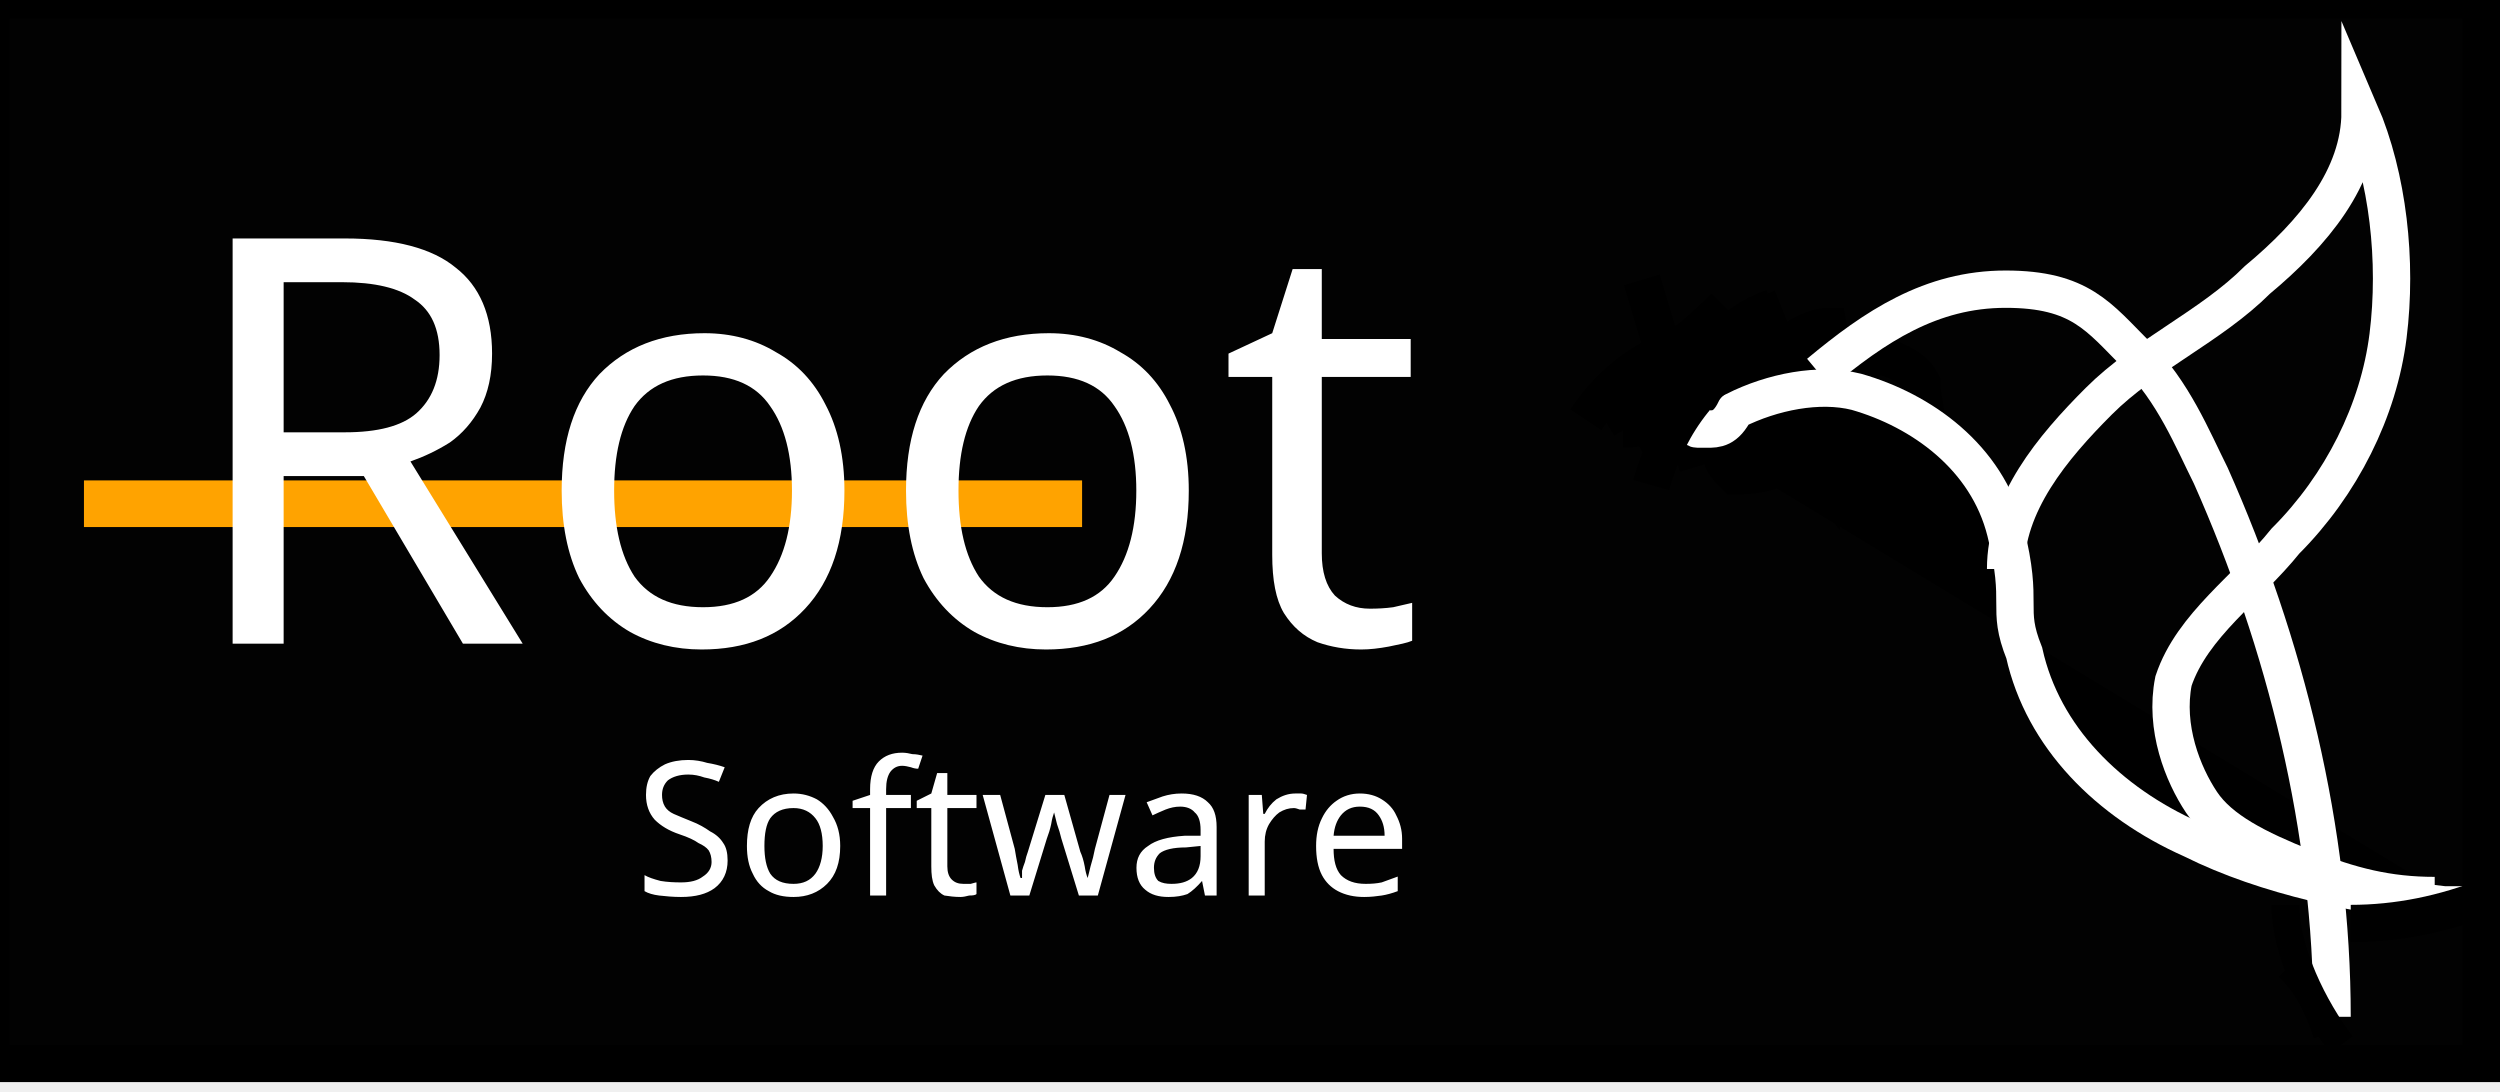
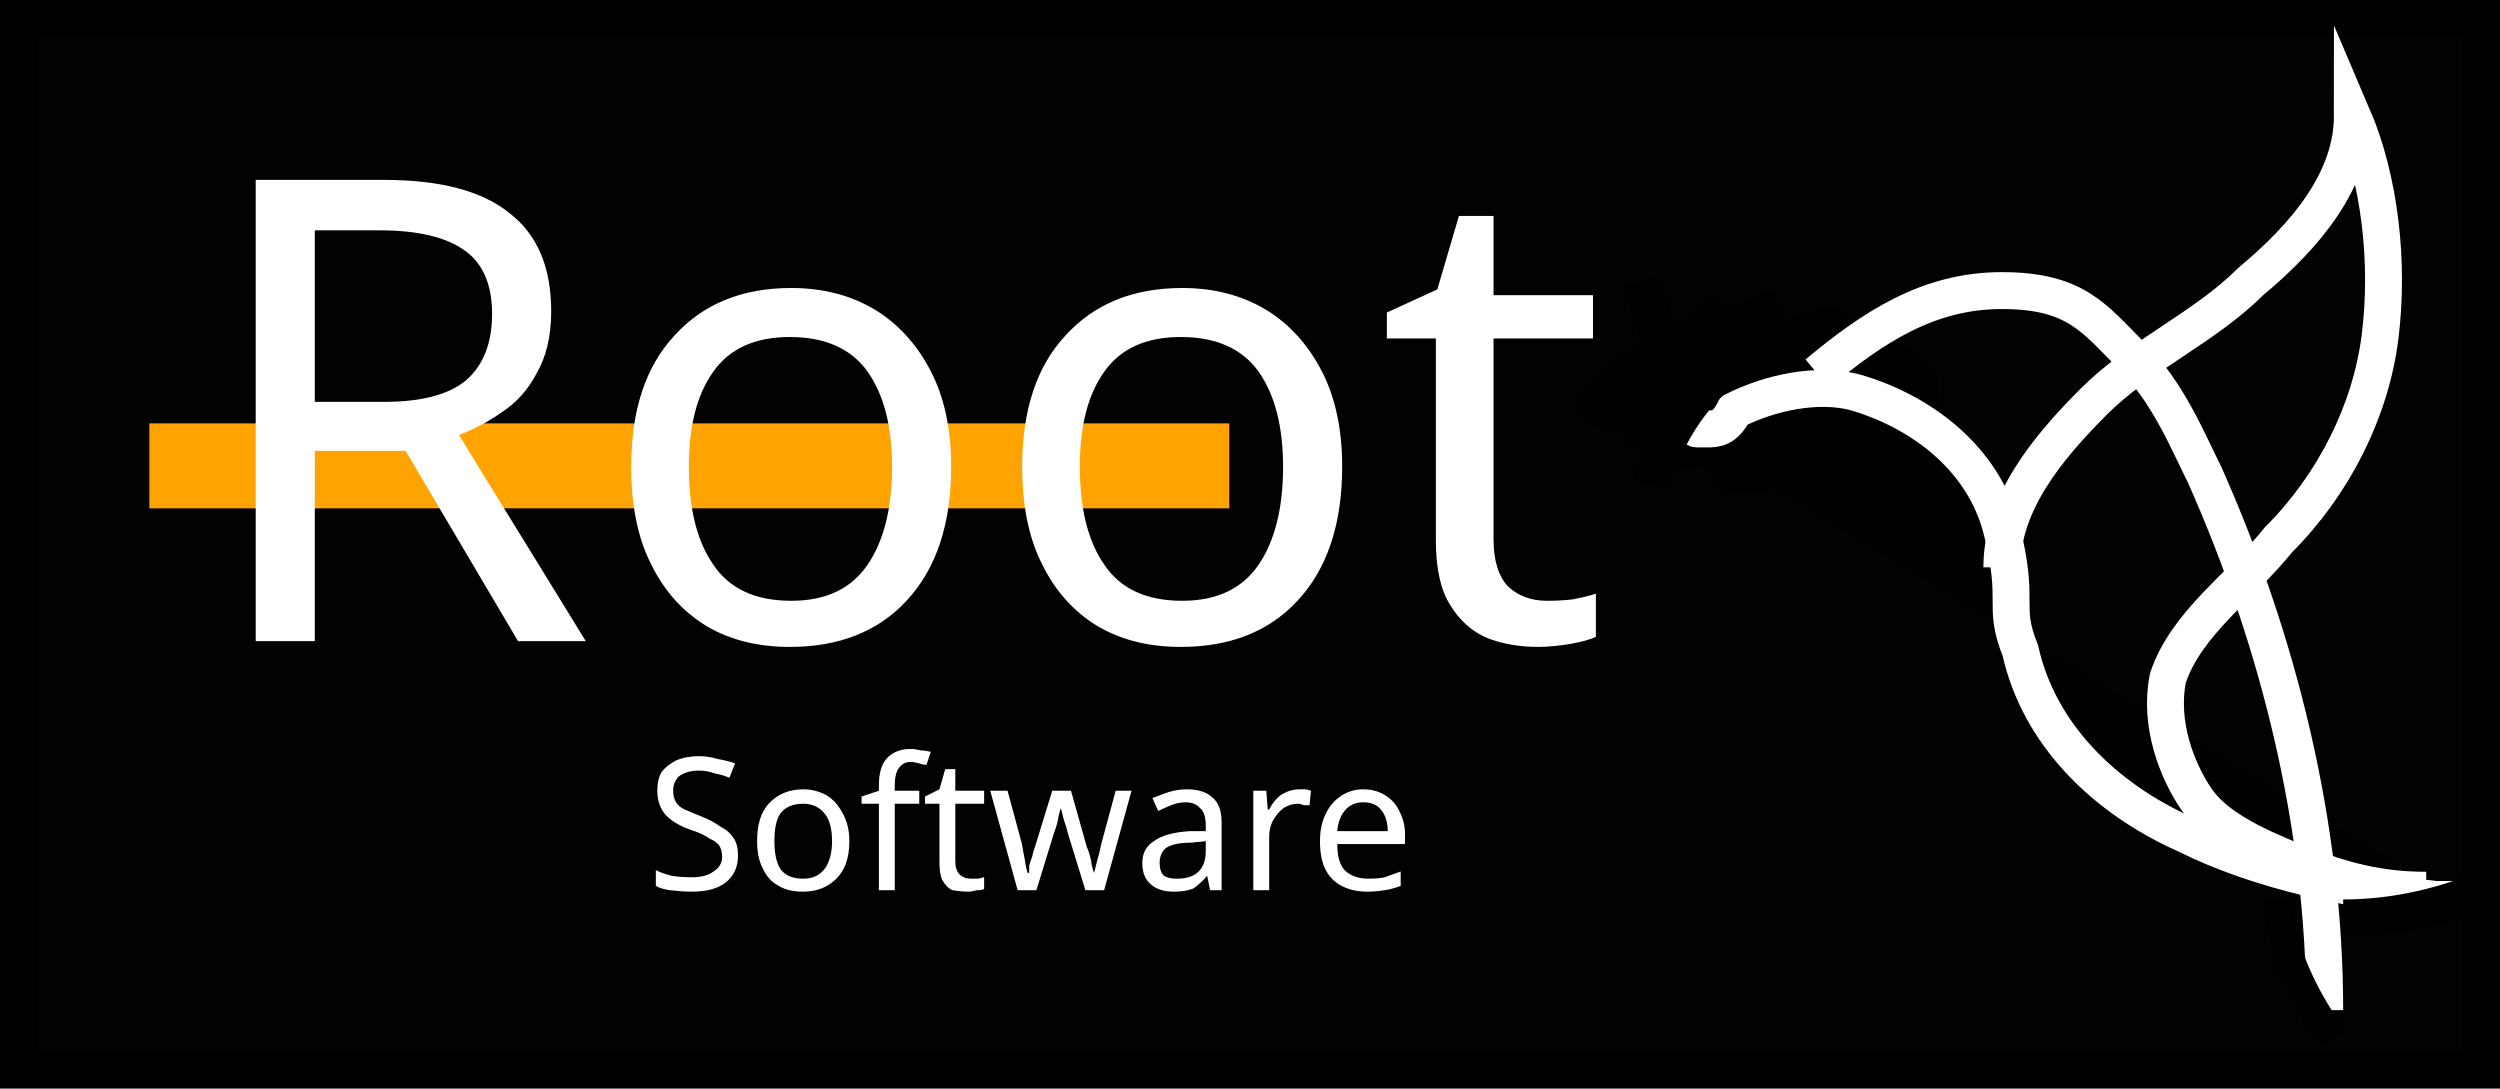
- <svg xmlns="http://www.w3.org/2000/svg" id="Capa_1" data-name="Capa 1" version="1.1" viewBox="0 0 26.8 11.7">
-   <defs>
-     <style>
-       .cls-1, .cls-2, .cls-3, .cls-4, .cls-5, .cls-6, .cls-7, .cls-8, .cls-9, .cls-10, .cls-11, .cls-12 {
-         stroke-miterlimit: 10;
-       }
- 
-       .cls-1, .cls-2, .cls-3, .cls-5, .cls-6, .cls-7, .cls-8, .cls-11, .cls-12 {
-         stroke: #000;
-       }
- 
-       .cls-1, .cls-3, .cls-5, .cls-8 {
-         stroke-width: .4px;
-       }
- 
-       .cls-1, .cls-13, .cls-14 {
-         fill: #fff;
-       }
- 
-       .cls-15, .cls-3, .cls-7, .cls-10 {
-         fill: #000;
-       }
- 
-       .cls-15, .cls-16, .cls-17 {
-         stroke-width: 0px;
-       }
- 
-       .cls-2 {
-         stroke-width: .2px;
-       }
- 
-       .cls-2, .cls-4, .cls-16, .cls-6, .cls-8, .cls-9, .cls-11, .cls-12 {
-         fill: none;
-       }
- 
-       .cls-18, .cls-13, .cls-14 {
-         isolation: isolate;
-       }
- 
-       .cls-4, .cls-10 {
-         stroke: #fff;
-       }
- 
-       .cls-4, .cls-10, .cls-11 {
-         stroke-width: .4px;
-       }
- 
-       .cls-13 {
-         font-size: 6.1px;
-       }
- 
-       .cls-13, .cls-14 {
-         font-family: Poppins-Regular, Poppins;
-       }
- 
-       .cls-5 {
-         fill: #020202;
-       }
- 
-       .cls-17 {
-         fill: #050505;
-         fill-opacity: 0;
-       }
- 
-       .cls-6, .cls-7 {
-         stroke-width: 1px;
-       }
- 
-       .cls-9 {
-         stroke: #ffa300;
-         stroke-width: .5px;
-       }
- 
-       .cls-14 {
-         font-size: 2px;
-       }
- 
-       .cls-12 {
-         stroke-width: .3px;
-       }
-     </style>
-   </defs>
-   <g id="Capa_3" data-name="Capa 3">
-     <rect class="cls-5" x="-.1" y="0" width="26.7" height="11.4" />
-     <path class="cls-9" d="M.9,5.4h10.7" />
-     <g class="cls-18">
-       <g class="cls-18">
-         <text class="cls-14" transform="translate(6.8 9.6)">
-           <tspan x="0" y="0">Software</tspan>
-         </text>
+ <svg xmlns="http://www.w3.org/2000/svg" id="uuid-87a2300f-c3af-492e-9fbe-d405ec38cff5" viewBox="0 0 27.1 11.8">
+   <g id="uuid-e0952607-5640-44dd-b1cc-abcc881bc7ad">
+     <rect x=".2" y=".2" width="26.7" height="11.4" fill="#020202" stroke="#000" stroke-miterlimit="10" stroke-width=".4" />
+     <path d="M1.619,5.05h11.706" fill="none" stroke="#ffa300" stroke-miterlimit="10" stroke-width=".921" />
+     <g isolation="isolate">
+       <g isolation="isolate">
+         <g isolation="isolate">
+           <text transform="translate(7 9.64998)" fill="#fff" font-family="Poppins-Medium, Poppins" font-size="2" font-weight="500" isolation="isolate">
+             <tspan x="0" y="0">Software</tspan>
+           </text>
+         </g>
      </g>
    </g>
-     <path class="cls-16" d="M17.5,4.3c.2-.2.5-.3.8-.4" />
-     <path class="cls-15" d="M17.6,4.3h0" />
-     <path class="cls-6" d="M17.5,4.5c.2-.2.4-.4.6-.6" />
-     <path class="cls-6" d="M18.1,3.2h0" />
-     <path class="cls-6" d="M17.4,4.3c.3,0,.6-.2.7-.5" />
-     <path class="cls-6" d="M17.2,3.8h0" />
-     <path class="cls-7" d="M17.5,4.5c.3-.3.7-.6,1.1-.8" />
-     <path class="cls-6" d="M17.4,4.5c.5-.3.9-.6,1.3-1" />
-     <path class="cls-6" d="M17.9,2.9h0" />
-     <path class="cls-8" d="M17.5,4.4h0c0-.2.2-.4.3-.5" />
-     <path class="cls-8" d="M17.6,4.5l.7-.7c.2-.2.4-.4.7-.5" />
-     <path class="cls-8" d="M18.8,6.3h0" />
-     <path class="cls-8" d="M17.6,4.3c.4-.4,1-.8,1.5-1" />
-     <path class="cls-8" d="M18.1,4.6h0" />
-     <path class="cls-8" d="M18.2,4.4c0-.2.2-.4.4-.5s.5,0,.7,0h.7c-.2.3-.3.6-.3.9v.4c0,.1.2.2.3.2.2,0,.3-.2.4-.4,0-.1.1-.3.2-.4s0-.3,0-.5c-.1-.2-.4-.3-.6-.3-.5,0-1,0-1.5.1-.1,0-.3.1-.4.2-.1.1-.1.3,0,.4,0,.1.2.2.3.2h.4c.3-.1.7-.3.9-.5-.3,0-.7,0-1,.3,0,0-.1.2-.2.3s0,.2.1.3c.1,0,.3,0,.5-.1s.4-.3.5-.5v-.3c0-.1-.2-.2-.3-.2s-.3,0-.4.2" />
-     <path class="cls-1" d="M19.3,5.7h0" />
-     <path class="cls-3" d="M17.2,4.5l1.8-1.1" />
-     <path class="cls-8" d="M17,4.5c.4-.6,1-.9,1.7-.9" />
-     <path class="cls-8" d="M18.6,4.7l-.4-1.2" />
-     <path class="cls-8" d="M18.2,5l-.6-2" />
-     <path class="cls-8" d="M18.9,4.3l.7.9c.1-.6.1-1.2,0-1.7-.2,0-.5.2-.7.4,0,0-.2.2-.1.4,0,0,.2.1.3.1s.2,0,.3-.2c0,0,.1,0,.2-.2s0-.1,0-.2-.2-.1-.3,0c-.3.1-.5.4-.4.7,0,0,.2,0,.3-.2s0-.2,0-.3h-.3s-.1,0-.1.1,0,.1.1,0" />
-     <path class="cls-8" d="M26.5,4.8h0" />
-     <g class="cls-18">
-       <g class="cls-18">
-         <text class="cls-13" transform="translate(1.9 6.9)">
-           <tspan x="0" y="0">Root</tspan>
-         </text>
+     <path d="M17.7,4.55c.2-.2.4-.4.6-.6" fill="none" stroke="#000" stroke-miterlimit="10" />
+     <path d="M17.6,4.35c.3,0,.6-.2.7-.5" fill="none" stroke="#000" stroke-miterlimit="10" />
+     <path d="M17.7,4.55c.3-.3.7-.6,1.1-.8" fill="#000" stroke="#000" stroke-miterlimit="10" />
+     <path d="M17.6,4.55c.5-.3.9-.6,1.3-1" fill="none" stroke="#000" stroke-miterlimit="10" />
+     <path d="M17.7,4.45h0c0-.2.2-.4.3-.5" fill="none" stroke="#000" stroke-miterlimit="10" stroke-width=".4" />
+     <path d="M17.8,4.55l.7-.7c.2-.2.4-.4.7-.5" fill="none" stroke="#000" stroke-miterlimit="10" stroke-width=".4" />
+     <path d="M17.8,4.35c.4-.4,1-.8,1.5-1" fill="none" stroke="#000" stroke-miterlimit="10" stroke-width=".4" />
+     <path d="M18.4,4.45c0-.2.2-.4.4-.5s.5,0,.7,0h.7c-.2.3-.3.6-.3.9v.4c0,.1.2.2.3.2.2,0,.3-.2.4-.4,0-.1.1-.3.2-.4s0-.3,0-.5c-.1-.2-.4-.3-.6-.3-.5,0-1,0-1.5.1-.1,0-.3.1-.4.2-.1.1-.1.3,0,.4,0,.1.2.2.3.2h.4c.3-.1.7-.3.9-.5-.3,0-.7,0-1,.3,0,0-.1.2-.2.3s0,.2.1.3c.1,0,.3,0,.5-.1s.4-.3.5-.5v-.3c0-.1-.2-.2-.3-.2s-.3,0-.4.2" fill="none" stroke="#000" stroke-miterlimit="10" stroke-width=".4" />
+     <path d="M17.4,4.55l1.8-1.1" fill="#000" stroke="#000" stroke-miterlimit="10" stroke-width=".4" />
+     <path d="M17.2,4.55c.4-.6,1-.9,1.7-.9" fill="none" stroke="#000" stroke-miterlimit="10" stroke-width=".4" />
+     <path d="M18.8,4.75l-.4-1.2" fill="none" stroke="#000" stroke-miterlimit="10" stroke-width=".4" />
+     <path d="M18.4,5.05l-.6-2" fill="none" stroke="#000" stroke-miterlimit="10" stroke-width=".4" />
+     <path d="M19.1,4.35l.7.9c.1-.6.1-1.2,0-1.7-.2,0-.5.2-.7.4,0,0-.2.2-.1.4,0,0,.2.1.3.1s.2,0,.3-.2c0,0,.1,0,.2-.2s0-.1,0-.2-.2-.1-.3,0c-.3.1-.5.4-.4.7,0,0,.2,0,.3-.2s0-.2,0-.3h-.3s-.1,0-.1.1,0,.1.1,0" fill="none" stroke="#000" stroke-miterlimit="10" stroke-width=".4" />
+     <g isolation="isolate">
+       <g isolation="isolate">
+         <g isolation="isolate">
+           <text transform="translate(2.09999 6.95002)" fill="#fff" font-family="Poppins-Medium, Poppins" font-size="7" font-weight="500" isolation="isolate">
+             <tspan x="0" y="0">Root</tspan>
+           </text>
+         </g>
      </g>
    </g>
  </g>
-   <g id="Capa_2" data-name="Capa 2">
-     <path class="cls-10" d="M18,4.6c.3-.2.1,0,.2,0h.1c.1,0,.2,0,.3-.2.4-.2.9-.3,1.3-.2.7.2,1.4.7,1.6,1.5s0,.8.2,1.3c.2.9.9,1.6,1.8,2,.8.4,1.8.6,2.7.7h.2" />
-     <path class="cls-4" d="M26.1,9.6c-.5,0-.9-.1-1.4-.3s-.9-.4-1.1-.7-.4-.8-.3-1.3c.2-.6.8-1,1.2-1.5.6-.6,1-1.4,1.1-2.2s0-1.7-.3-2.4c0,.7-.5,1.3-1.1,1.8-.5.5-1.2.8-1.7,1.3-.5.5-1,1.1-1,1.8" />
-     <path class="cls-4" d="M19.5,4c.6-.5,1.2-.9,2-.9s1,.3,1.4.7c.4.4.6.9.8,1.3.8,1.8,1.3,3.8,1.3,5.8" />
+   <g id="uuid-b92d9150-2fee-4c21-96c8-4bb09b6e86fc">
+     <path d="M18.2,4.65c.3-.2.1,0,.2,0h.1c.1,0,.2,0,.3-.2.4-.2.9-.3,1.3-.2.7.2,1.4.7,1.6,1.5s0,.8.2,1.3c.2.9.9,1.6,1.8,2,.8.4,1.8.6,2.7.7h.2" fill="#000" stroke="#fff" stroke-miterlimit="10" stroke-width=".4" />
+     <path d="M26.3,9.65c-.5,0-.9-.1-1.4-.3s-.9-.4-1.1-.7-.4-.8-.3-1.3c.2-.6.8-1,1.2-1.5.6-.6,1-1.4,1.1-2.2s0-1.7-.3-2.4c0,.7-.5,1.3-1.1,1.8-.5.5-1.2.8-1.7,1.3-.5.5-1,1.1-1,1.8" fill="none" stroke="#fff" stroke-miterlimit="10" stroke-width=".4" />
+     <path d="M19.7,4.05c.6-.5,1.2-.9,2-.9s1,.3,1.4.7c.4.4.6.9.8,1.3.8,1.8,1.3,3.8,1.3,5.8" fill="none" stroke="#fff" stroke-miterlimit="10" stroke-width=".4" />
  </g>
-   <g id="Capa_4" data-name="Capa 4">
-     <path class="cls-17" d="M17.8,4.9l.3-.8" />
-     <path class="cls-11" d="M18.9,3.7c-.6.3-1,.8-1.2,1.5h0" />
-     <path class="cls-12" d="M24.5,9.7c0,.5.3,1.1.6,1.5" />
-     <path class="cls-2" d="M24.5,10.4c.2.2.3.4.4.7" />
-     <path class="cls-11" d="M25.2,9.9c.5,0,1-.1,1.5-.3" />
+   <g id="uuid-8b3dd47f-9ee9-400c-8160-b5978f5f05c1">
+     <path d="M19.1,3.75c-.6.3-1,.8-1.2,1.5h0" fill="none" stroke="#000" stroke-miterlimit="10" stroke-width=".4" />
+     <path d="M24.7,9.75c0,.5.3,1.1.6,1.5" fill="none" stroke="#000" stroke-miterlimit="10" stroke-width=".3" />
+     <path d="M24.7,10.45c.2.2.3.4.4.7" fill="none" stroke="#000" stroke-miterlimit="10" stroke-width=".2" />
+     <path d="M25.4,9.95c.5,0,1-.1,1.5-.3" fill="none" stroke="#000" stroke-miterlimit="10" stroke-width=".4" />
  </g>
</svg>
